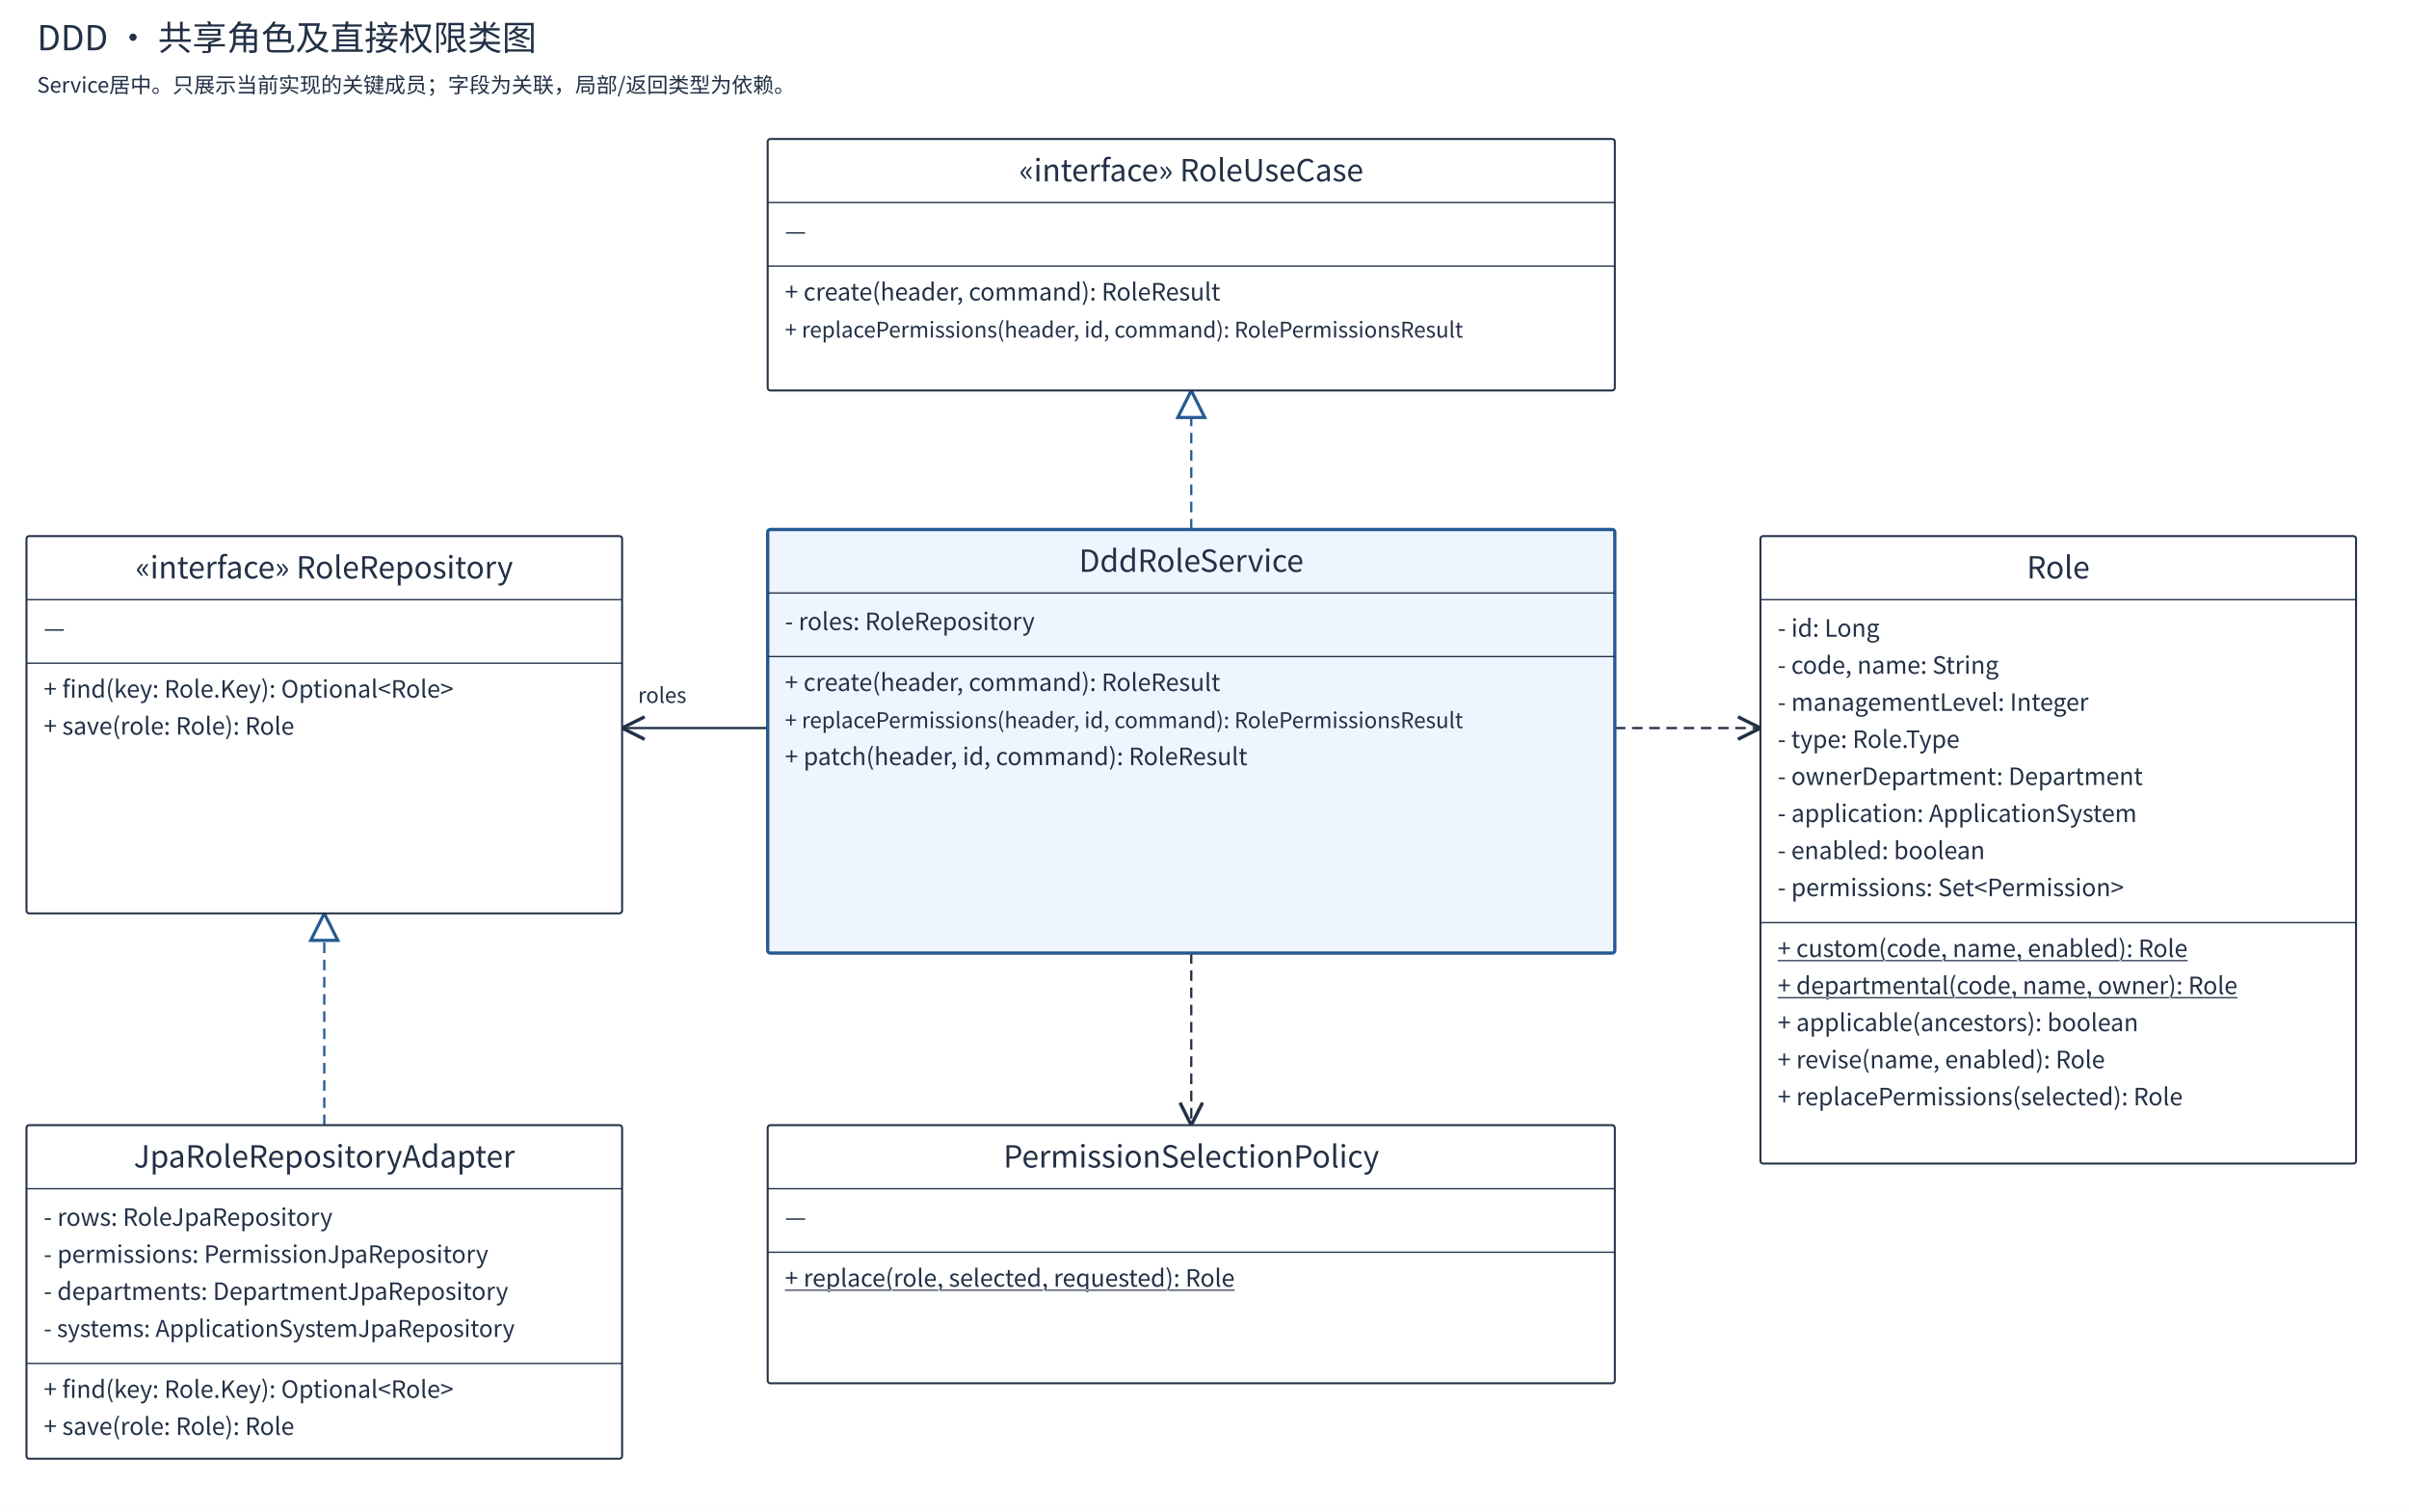
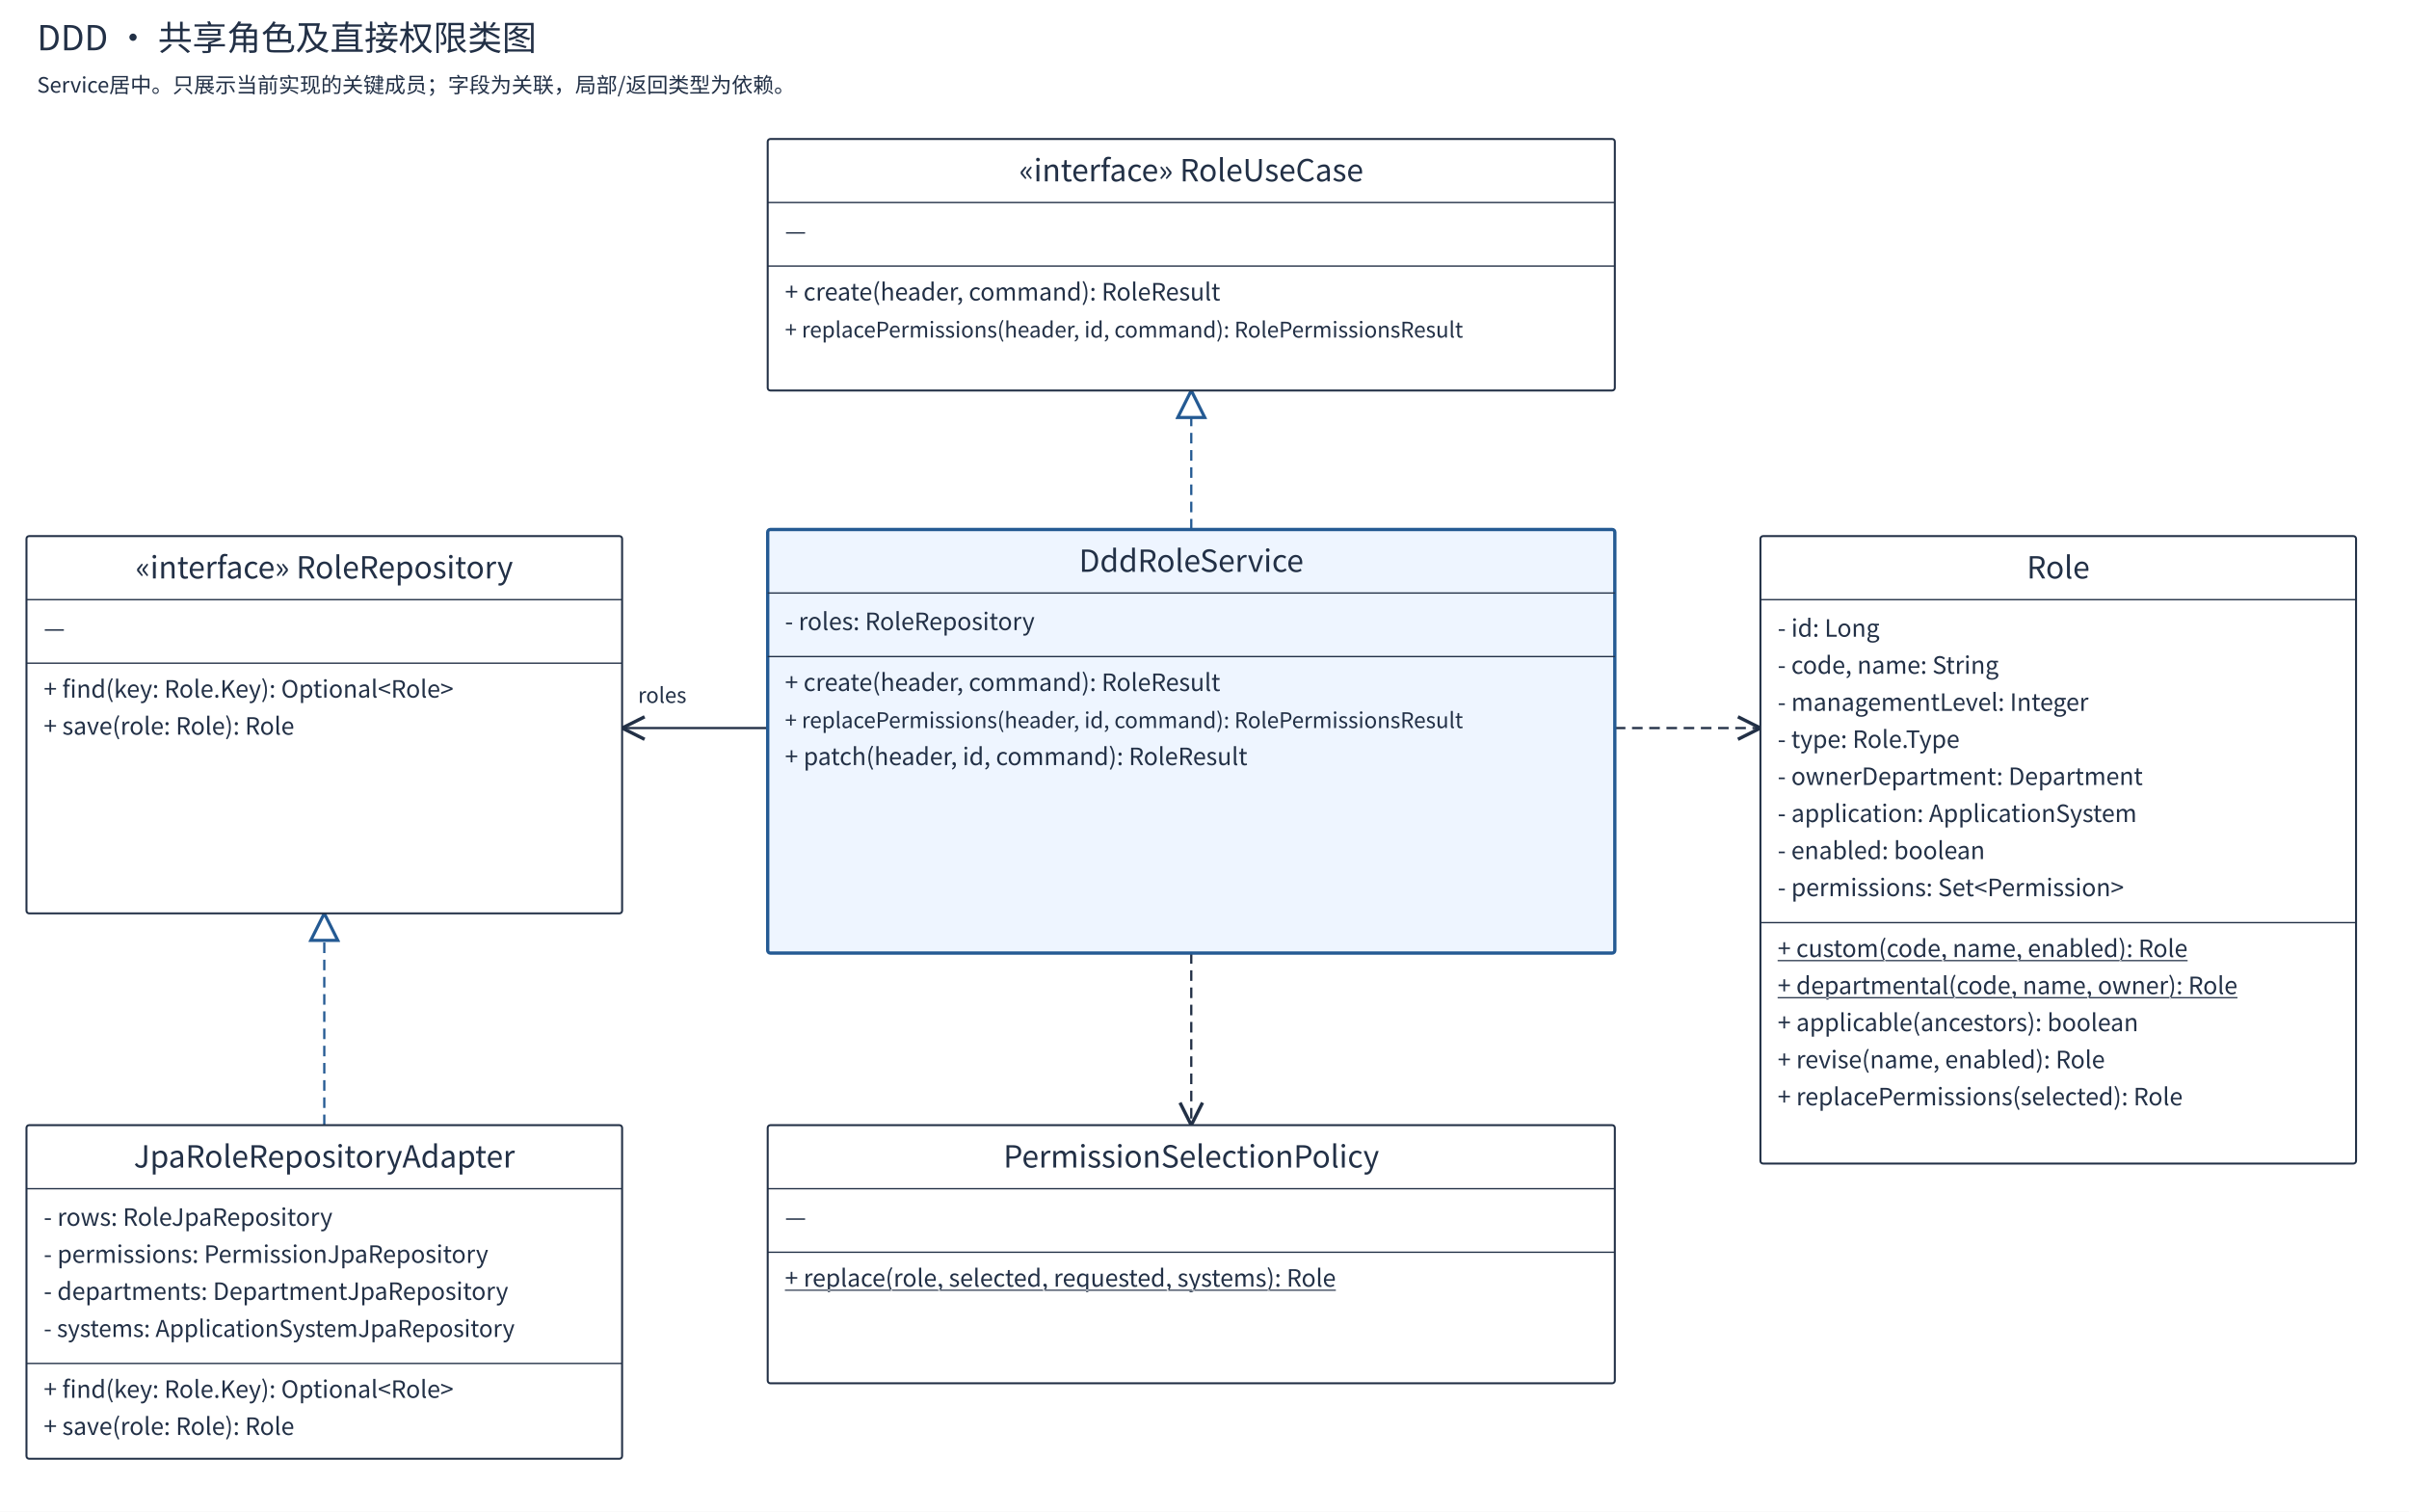
<svg xmlns="http://www.w3.org/2000/svg" width="1820" height="1142" viewBox="0 0 1820 1142">
  <defs>
    <marker id="open" markerWidth="12" markerHeight="12" refX="11" refY="6" orient="auto">
      <path d="M1,1 L11,6 L1,11" fill="none" stroke="#223046" stroke-width="1.5" />
    </marker>
    <marker id="triangle" markerWidth="14" markerHeight="14" refX="13" refY="7" orient="auto">
      <path d="M1,1 L13,7 L1,13 Z" fill="white" stroke="#245a93" stroke-width="1.4" />
    </marker>
    <marker id="filled" markerWidth="12" markerHeight="12" refX="11" refY="6" orient="auto">
      <path d="M1,1 L11,6 L1,11 Z" fill="#223046" />
    </marker>
  </defs>
  <rect width="100%" height="100%" fill="white" />
  <g font-family="Microsoft YaHei,Noto Sans CJK SC,Arial,sans-serif">
    <text x="28" y="38" font-size="26" text-anchor="start" fill="#223046">DDD · 共享角色及直接权限类图</text>
    <text x="28" y="70" font-size="16" text-anchor="start" fill="#223046">Service居中。只展示当前实现的关键成员；字段为关联，局部/返回类型为依赖。</text>
    <polyline points="900,400 900,295" fill="none" stroke="#245a93" stroke-width="1.7" stroke-dasharray="8 5" marker-end="url(#triangle)" />
    <polyline points="580,550 470,550" fill="none" stroke="#223046" stroke-width="1.7" marker-end="url(#open)" />
    <text x="482" y="531" font-size="16" text-anchor="start" fill="#223046">roles</text>
    <polyline points="1220,550 1330,550" fill="none" stroke="#223046" stroke-width="1.7" stroke-dasharray="8 5" marker-end="url(#open)" />
    <polyline points="900,720 900,850" fill="none" stroke="#223046" stroke-width="1.7" stroke-dasharray="8 5" marker-end="url(#open)" />
    <polyline points="245,850 245,690" fill="none" stroke="#245a93" stroke-width="1.7" stroke-dasharray="8 5" marker-end="url(#triangle)" />
    <rect x="580" y="400" width="640" height="320" rx="2" fill="#eef5ff" stroke="#245a93" stroke-width="2.5" />
    <path d="M580,448H1220 M580,496H1220" stroke="#223046" />
    <text x="900" y="432" font-size="23" text-anchor="middle" fill="#223046">DddRoleService</text>
    <text x="593" y="476" font-size="18" text-anchor="start" fill="#223046">- roles: RoleRepository</text>
    <text x="593" y="522" font-size="18" text-anchor="start" fill="#223046">+ create(header, command): RoleResult</text>
    <text x="593" y="550" font-size="16.261" text-anchor="start" fill="#223046">+ replacePermissions(header, id, command): RolePermissionsResult</text>
    <text x="593" y="578" font-size="18" text-anchor="start" fill="#223046">+ patch(header, id, command): RoleResult</text>
    <rect x="580" y="105" width="640" height="190" rx="2" fill="white" stroke="#223046" stroke-width="1.5" />
    <path d="M580,153H1220 M580,201H1220" stroke="#223046" />
    <text x="900" y="137" font-size="23" text-anchor="middle" fill="#223046">«interface» RoleUseCase</text>
    <text x="593" y="181" font-size="18" text-anchor="start" fill="#223046">—</text>
    <text x="593" y="227" font-size="18" text-anchor="start" fill="#223046">+ create(header, command): RoleResult</text>
    <text x="593" y="255" font-size="16.261" text-anchor="start" fill="#223046">+ replacePermissions(header, id, command): RolePermissionsResult</text>
    <rect x="20" y="405" width="450" height="285" rx="2" fill="white" stroke="#223046" stroke-width="1.5" />
    <path d="M20,453H470 M20,501H470" stroke="#223046" />
    <text x="245" y="437" font-size="23" text-anchor="middle" fill="#223046">«interface» RoleRepository</text>
    <text x="33" y="481" font-size="18" text-anchor="start" fill="#223046">—</text>
    <text x="33" y="527" font-size="18" text-anchor="start" fill="#223046">+ find(key: Role.Key): Optional&lt;Role&gt;</text>
    <text x="33" y="555" font-size="18" text-anchor="start" fill="#223046">+ save(role: Role): Role</text>
    <rect x="1330" y="405" width="450" height="474" rx="2" fill="white" stroke="#223046" stroke-width="1.5" />
    <path d="M1330,453H1780 M1330,697H1780" stroke="#223046" />
    <text x="1555" y="437" font-size="23" text-anchor="middle" fill="#223046">Role</text>
    <text x="1343" y="481" font-size="18" text-anchor="start" fill="#223046">- id: Long</text>
    <text x="1343" y="509" font-size="18" text-anchor="start" fill="#223046">- code, name: String</text>
    <text x="1343" y="537" font-size="18" text-anchor="start" fill="#223046">- managementLevel: Integer</text>
    <text x="1343" y="565" font-size="18" text-anchor="start" fill="#223046">- type: Role.Type</text>
    <text x="1343" y="593" font-size="18" text-anchor="start" fill="#223046">- ownerDepartment: Department</text>
    <text x="1343" y="621" font-size="18" text-anchor="start" fill="#223046">- application: ApplicationSystem</text>
    <text x="1343" y="649" font-size="18" text-anchor="start" fill="#223046">- enabled: boolean</text>
    <text x="1343" y="677" font-size="18" text-anchor="start" fill="#223046">- permissions: Set&lt;Permission&gt;</text>
    <text text-decoration="underline" x="1343" y="723" font-size="18" text-anchor="start" fill="#223046">+ custom(code, name, enabled): Role</text>
    <text text-decoration="underline" x="1343" y="751" font-size="18" text-anchor="start" fill="#223046">+ departmental(code, name, owner): Role</text>
    <text x="1343" y="779" font-size="18" text-anchor="start" fill="#223046">+ applicable(ancestors): boolean</text>
    <text x="1343" y="807" font-size="18" text-anchor="start" fill="#223046">+ revise(name, enabled): Role</text>
    <text x="1343" y="835" font-size="18" text-anchor="start" fill="#223046">+ replacePermissions(selected): Role</text>
    <rect x="580" y="850" width="640" height="195" rx="2" fill="white" stroke="#223046" stroke-width="1.5" />
    <path d="M580,898H1220 M580,946H1220" stroke="#223046" />
    <text x="900" y="882" font-size="23" text-anchor="middle" fill="#223046">PermissionSelectionPolicy</text>
    <text x="593" y="926" font-size="18" text-anchor="start" fill="#223046">—</text>
-     <text text-decoration="underline" x="593" y="972" font-size="18" text-anchor="start" fill="#223046">+ replace(role, selected, requested): Role</text>
+     <text text-decoration="underline" x="593" y="972" font-size="18" text-anchor="start" fill="#223046">+ replace(role, selected, requested, systems): Role</text>
    <rect x="20" y="850" width="450" height="252" rx="2" fill="white" stroke="#223046" stroke-width="1.5" />
    <path d="M20,898H470 M20,1030H470" stroke="#223046" />
    <text x="245" y="882" font-size="23" text-anchor="middle" fill="#223046">JpaRoleRepositoryAdapter</text>
    <text x="33" y="926" font-size="18" text-anchor="start" fill="#223046">- rows: RoleJpaRepository</text>
    <text x="33" y="954" font-size="18" text-anchor="start" fill="#223046">- permissions: PermissionJpaRepository</text>
    <text x="33" y="982" font-size="18" text-anchor="start" fill="#223046">- departments: DepartmentJpaRepository</text>
    <text x="33" y="1010" font-size="17.528" text-anchor="start" fill="#223046">- systems: ApplicationSystemJpaRepository</text>
    <text x="33" y="1056" font-size="18" text-anchor="start" fill="#223046">+ find(key: Role.Key): Optional&lt;Role&gt;</text>
    <text x="33" y="1084" font-size="18" text-anchor="start" fill="#223046">+ save(role: Role): Role</text>
  </g>
</svg>
